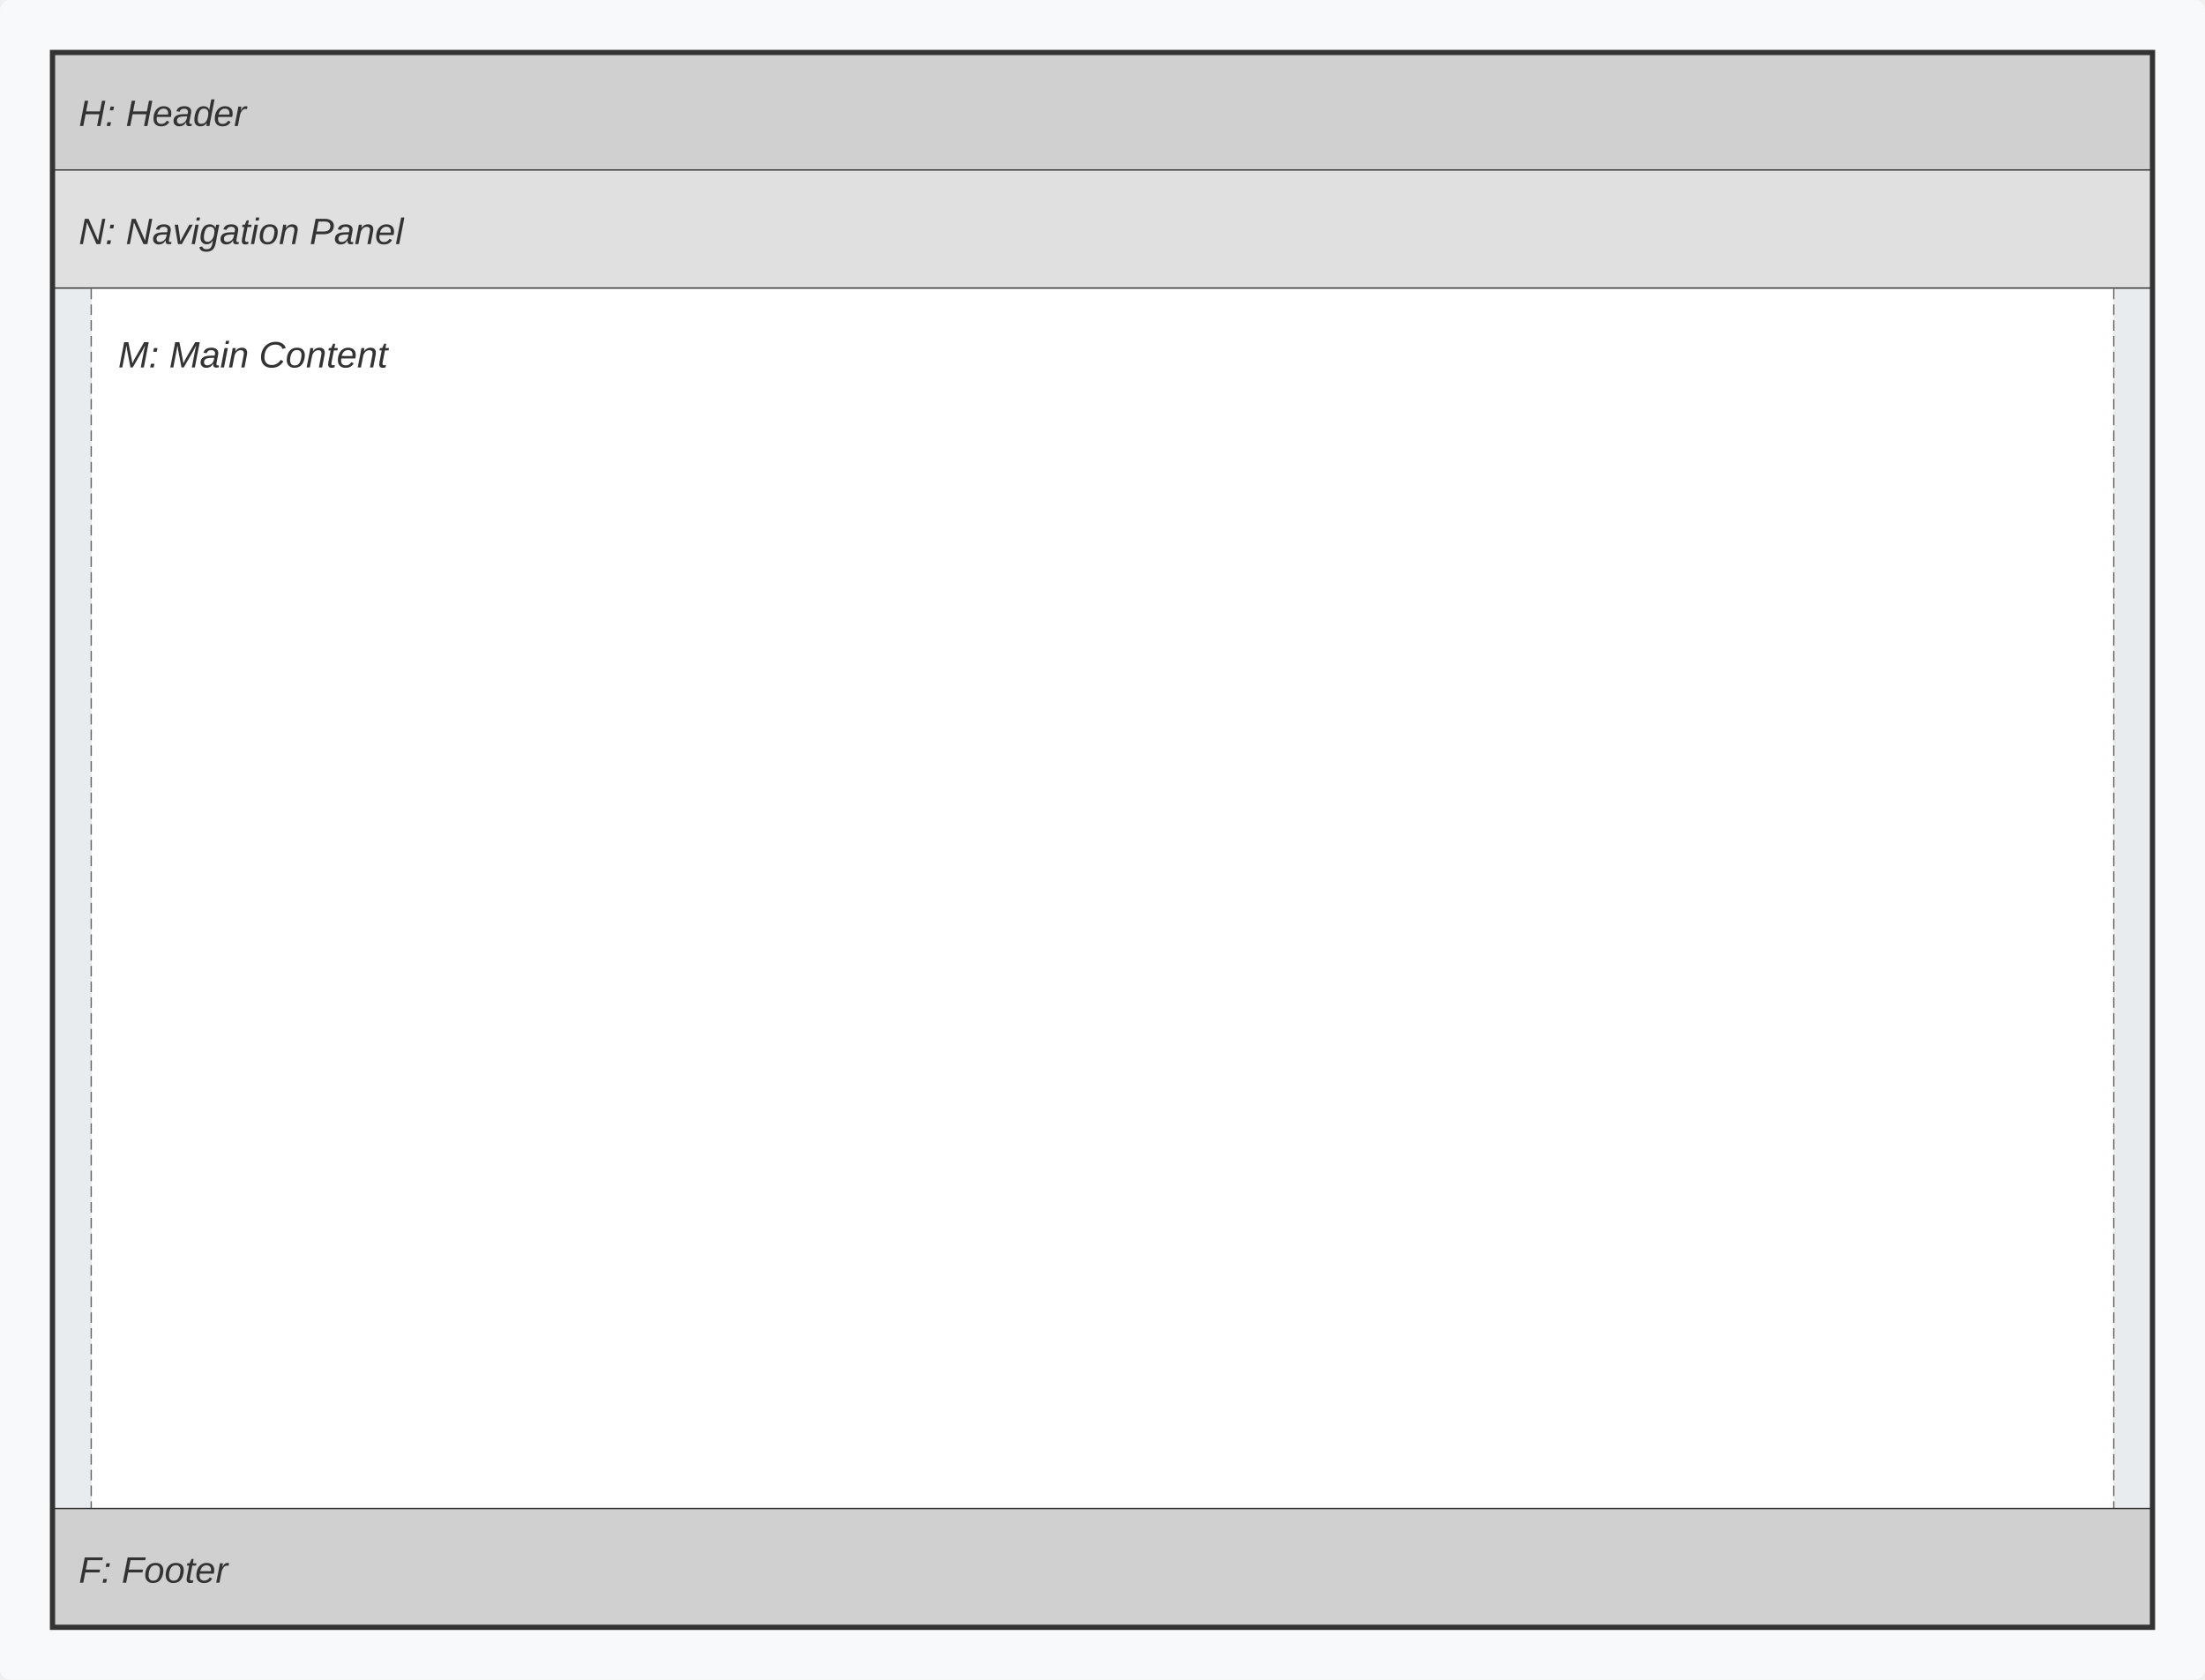
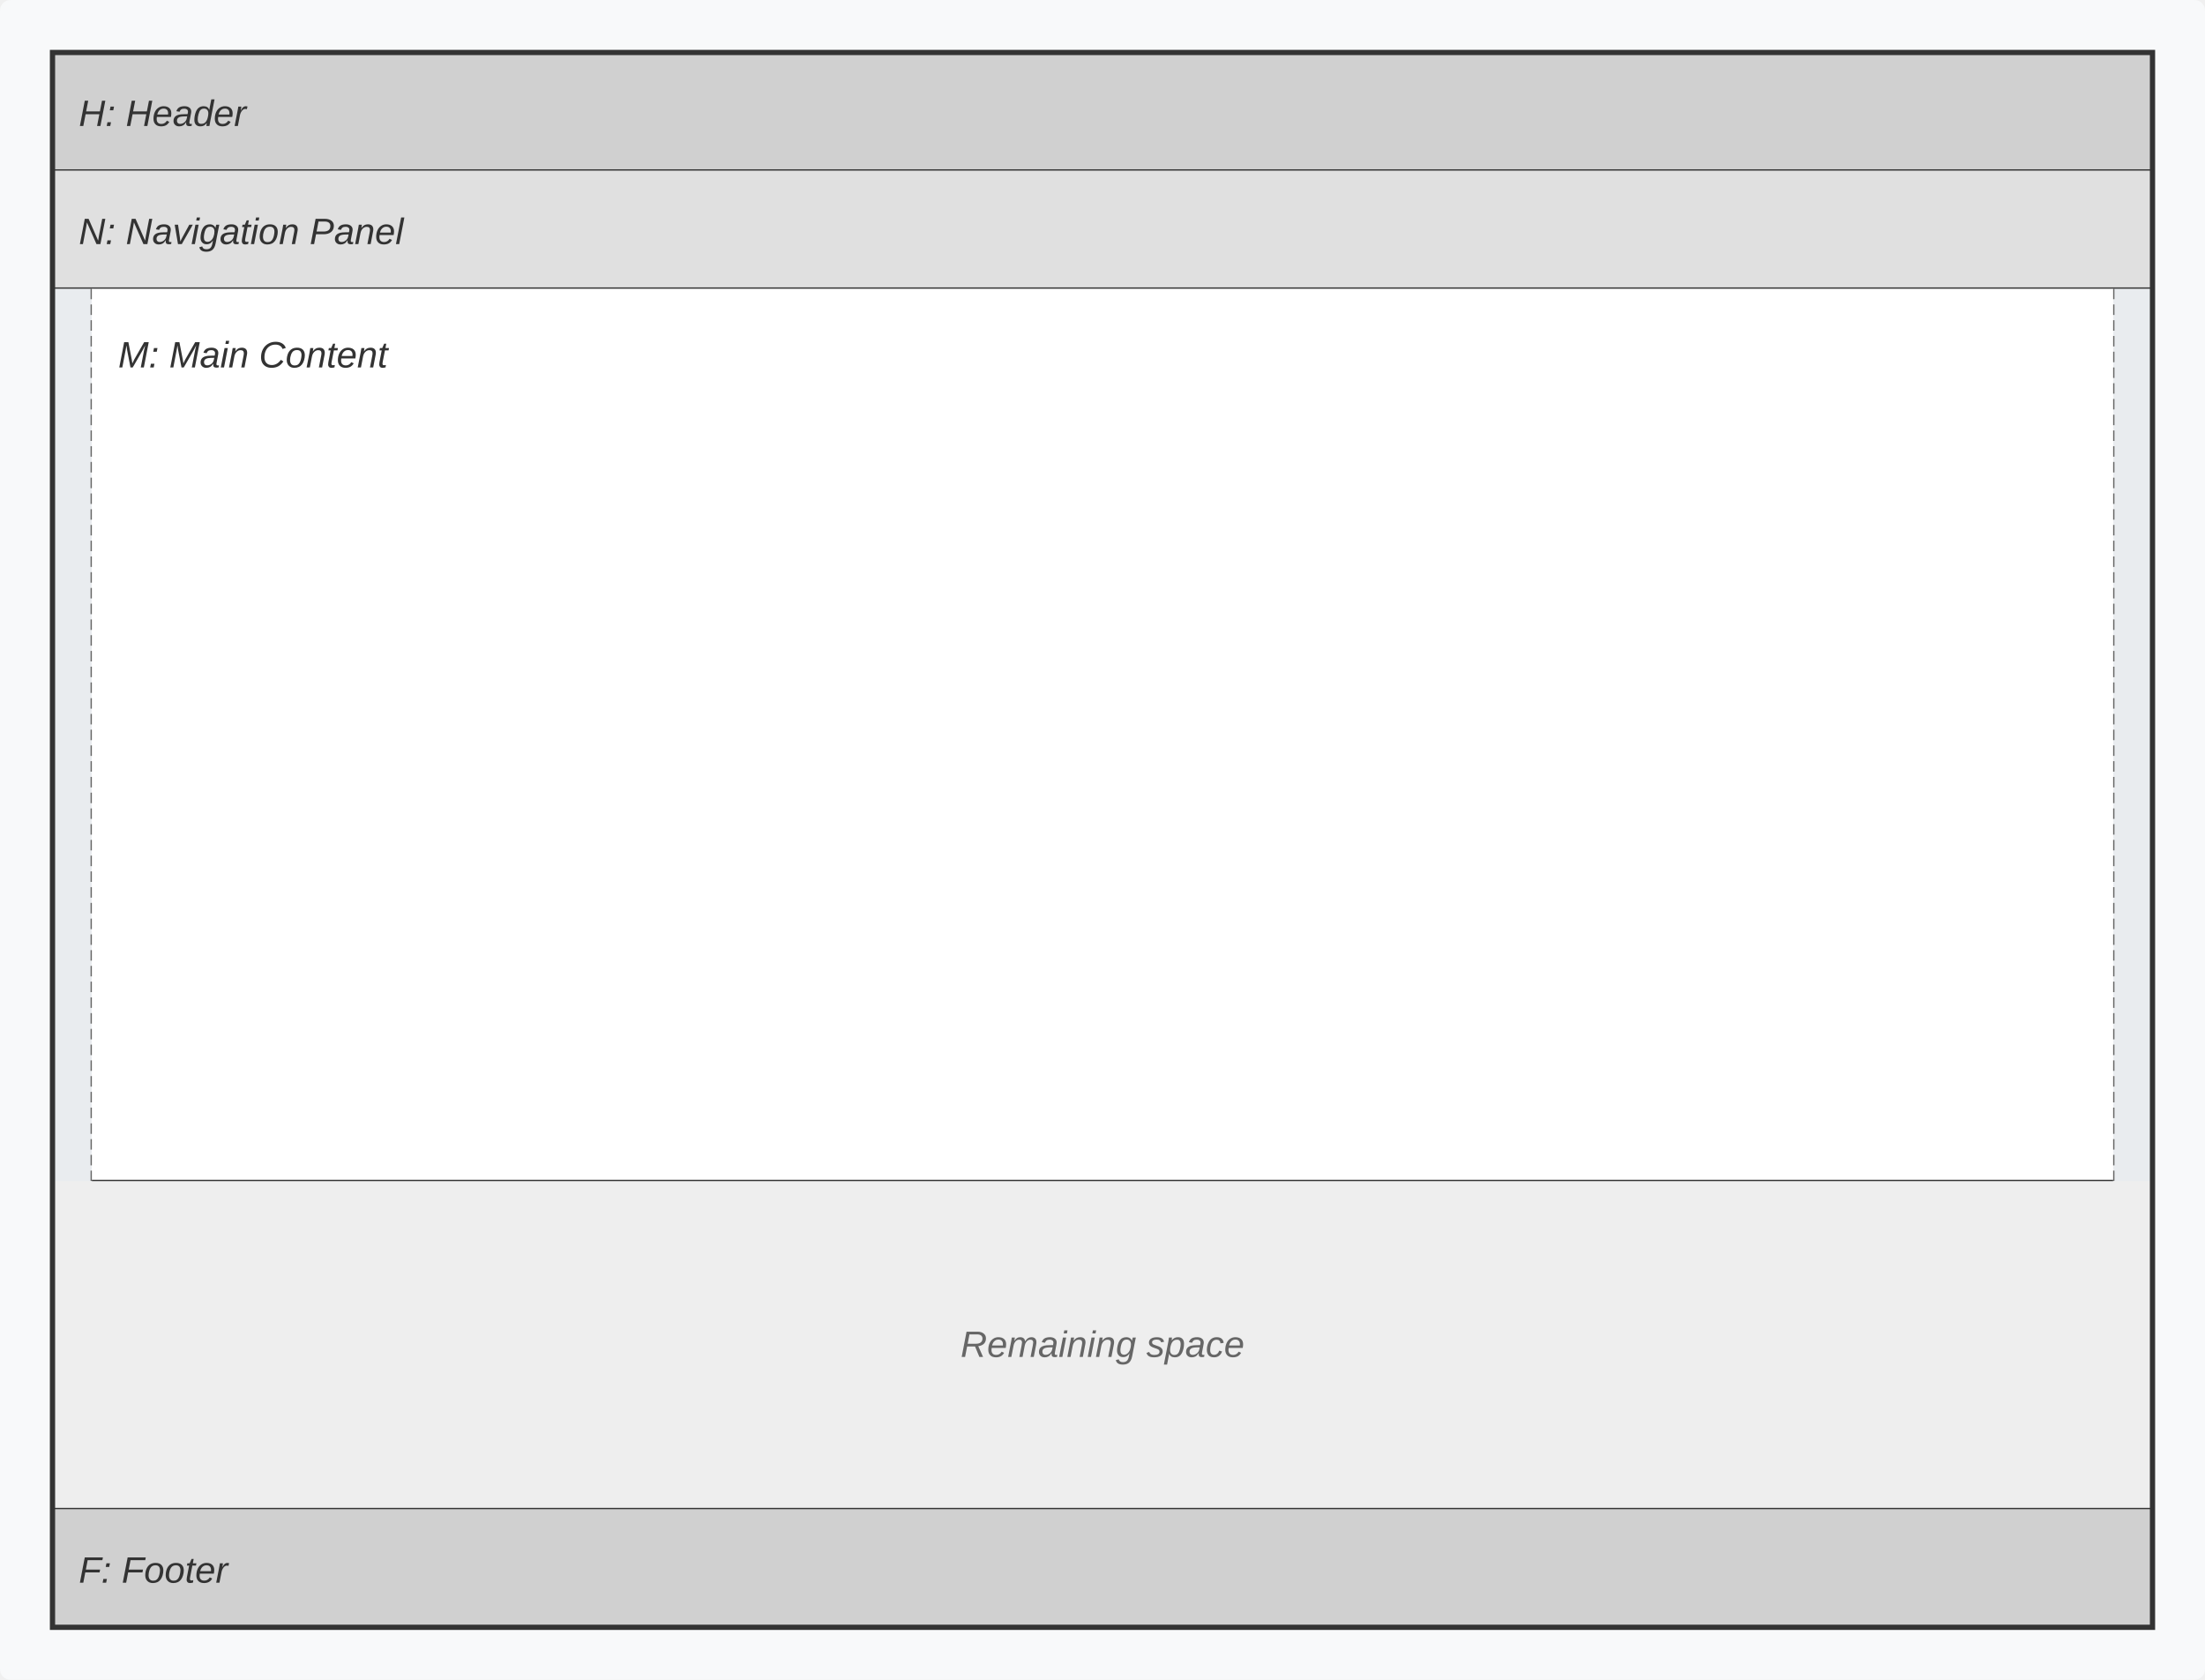
<svg xmlns="http://www.w3.org/2000/svg" viewBox="0 0 840 640" width="840" height="640">
  <style>
    .container-bg { fill: #f8f9fa; }
    .main-screen-border { stroke: #333; stroke-width: 2; fill: none; }
    .block-border { stroke: #333; stroke-width: 1; fill: none; }
    .gutter-edge { stroke: #666; stroke-width: 1; stroke-dasharray: 4,2; fill: none; }
    .header { fill: #d0d0d0; }
    .nav { fill: #e0e0e0; }
    .content { fill: #ffffff; }
    .footer { fill: #d0d0d0; }
    .gutter { fill: #e9ecef; }
    .text { font-family: Arial, sans-serif; font-size: 14px; fill: #333; text-anchor: start; font-style: italic; }
+     .text-center { font-family: Arial, sans-serif; font-size: 14px; fill: #666; text-anchor: middle; font-style: italic; }
    .label { font-family: Arial, sans-serif; font-size: 10px; fill: #666; font-style: italic; }
  </style>
  <rect class="container-bg" x="0" y="0" width="840" height="640" rx="4" />
  <rect class="header" x="20" y="20" width="800" height="45" />
  <text class="text" x="30" y="48">H: Header</text>
  <line x1="20" y1="65" x2="820" y2="65" class="block-border" />
  <rect class="nav" x="20" y="65" width="800" height="45" />
  <text class="text" x="30" y="93">N: Navigation Panel</text>
  <line x1="20" y1="110" x2="820" y2="110" class="block-border" />
  <rect class="gutter" x="20" y="110" width="15" height="465" />
  <line x1="35" y1="110" x2="35" y2="575" class="gutter-edge" />
  <rect class="gutter" x="805" y="110" width="15" height="465" />
  <line x1="805" y1="110" x2="805" y2="575" class="gutter-edge" />
-   <rect class="content" x="35" y="110" width="770" height="465" />
+   <rect class="content" x="35" y="110" width="770" height="340" />
+   <line class="block-border" x1="35" y1="450" x2="805" y2="450" />
  <text class="text" x="45" y="140">M: Main Content</text>
+   <rect x="20" y="450" width="800" height="125" fill="#eeeeee" />
+   <text class="text-center" x="420" y="517">Remaining space</text>
  <line x1="20" y1="575" x2="820" y2="575" class="block-border" />
  <rect class="footer" x="20" y="575" width="800" height="45" />
  <text class="text" x="30" y="603">F: Footer</text>
  <rect x="20" y="20" width="800" height="600" class="main-screen-border" />
</svg>
